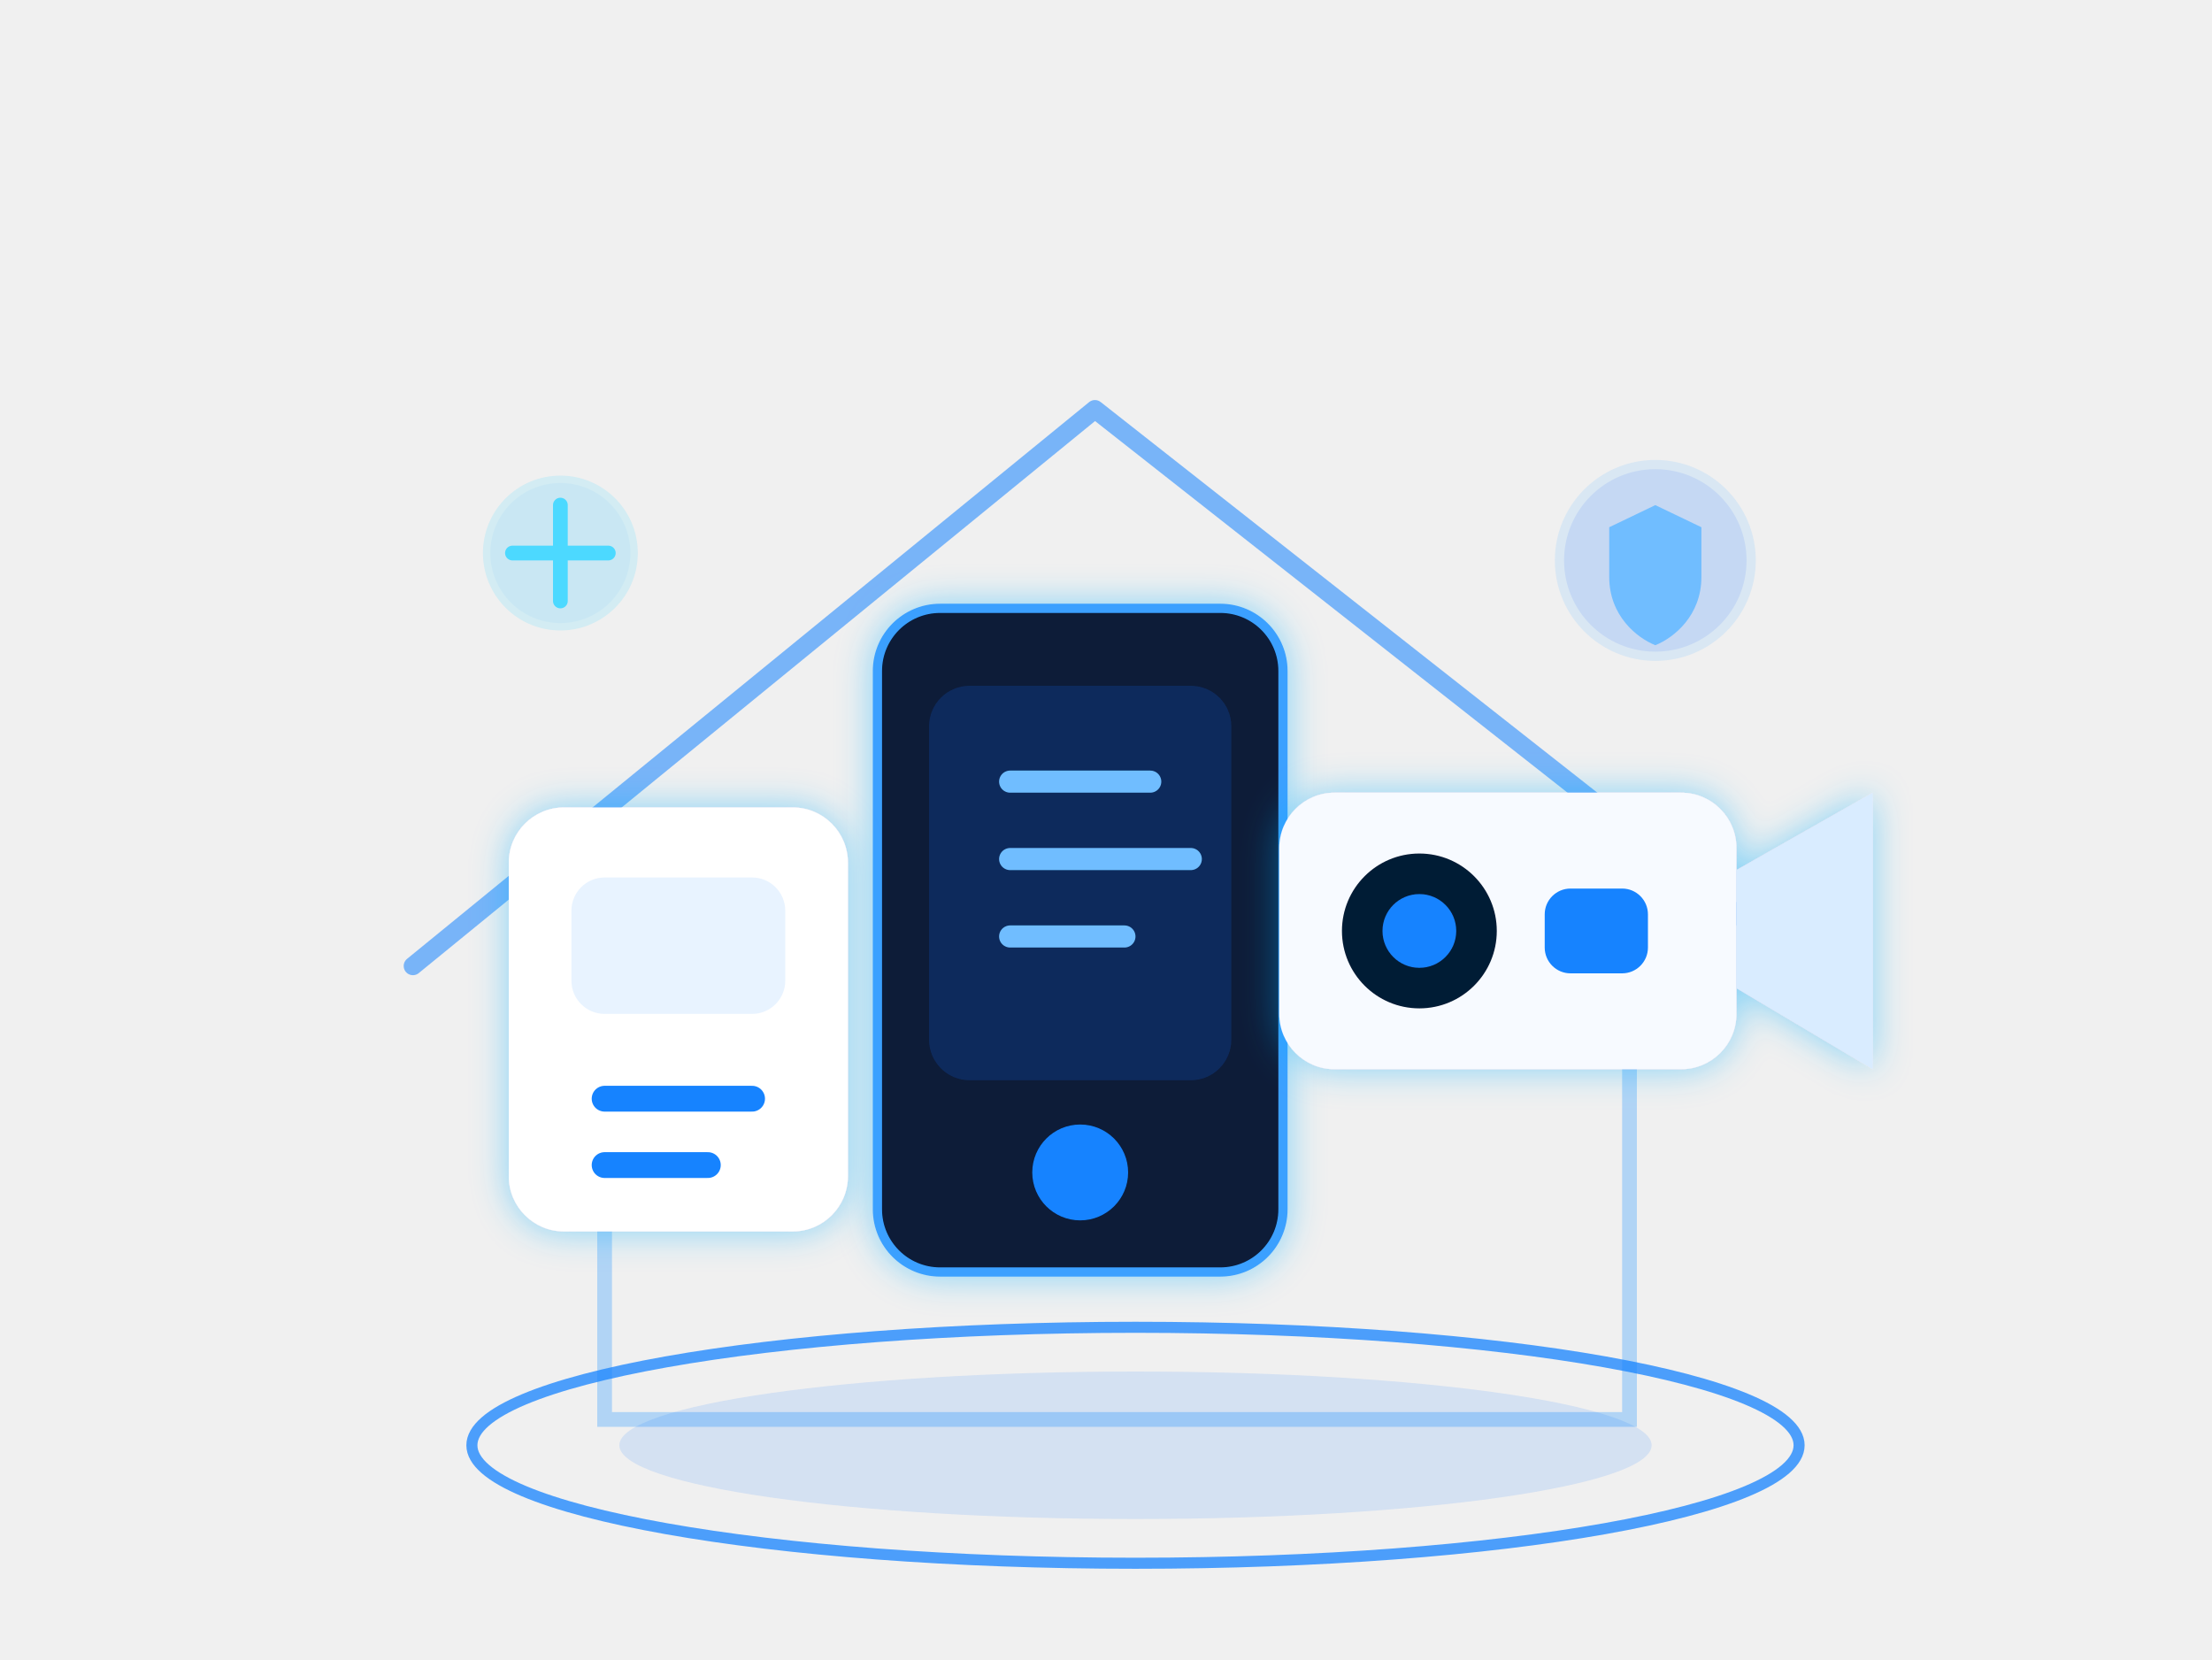
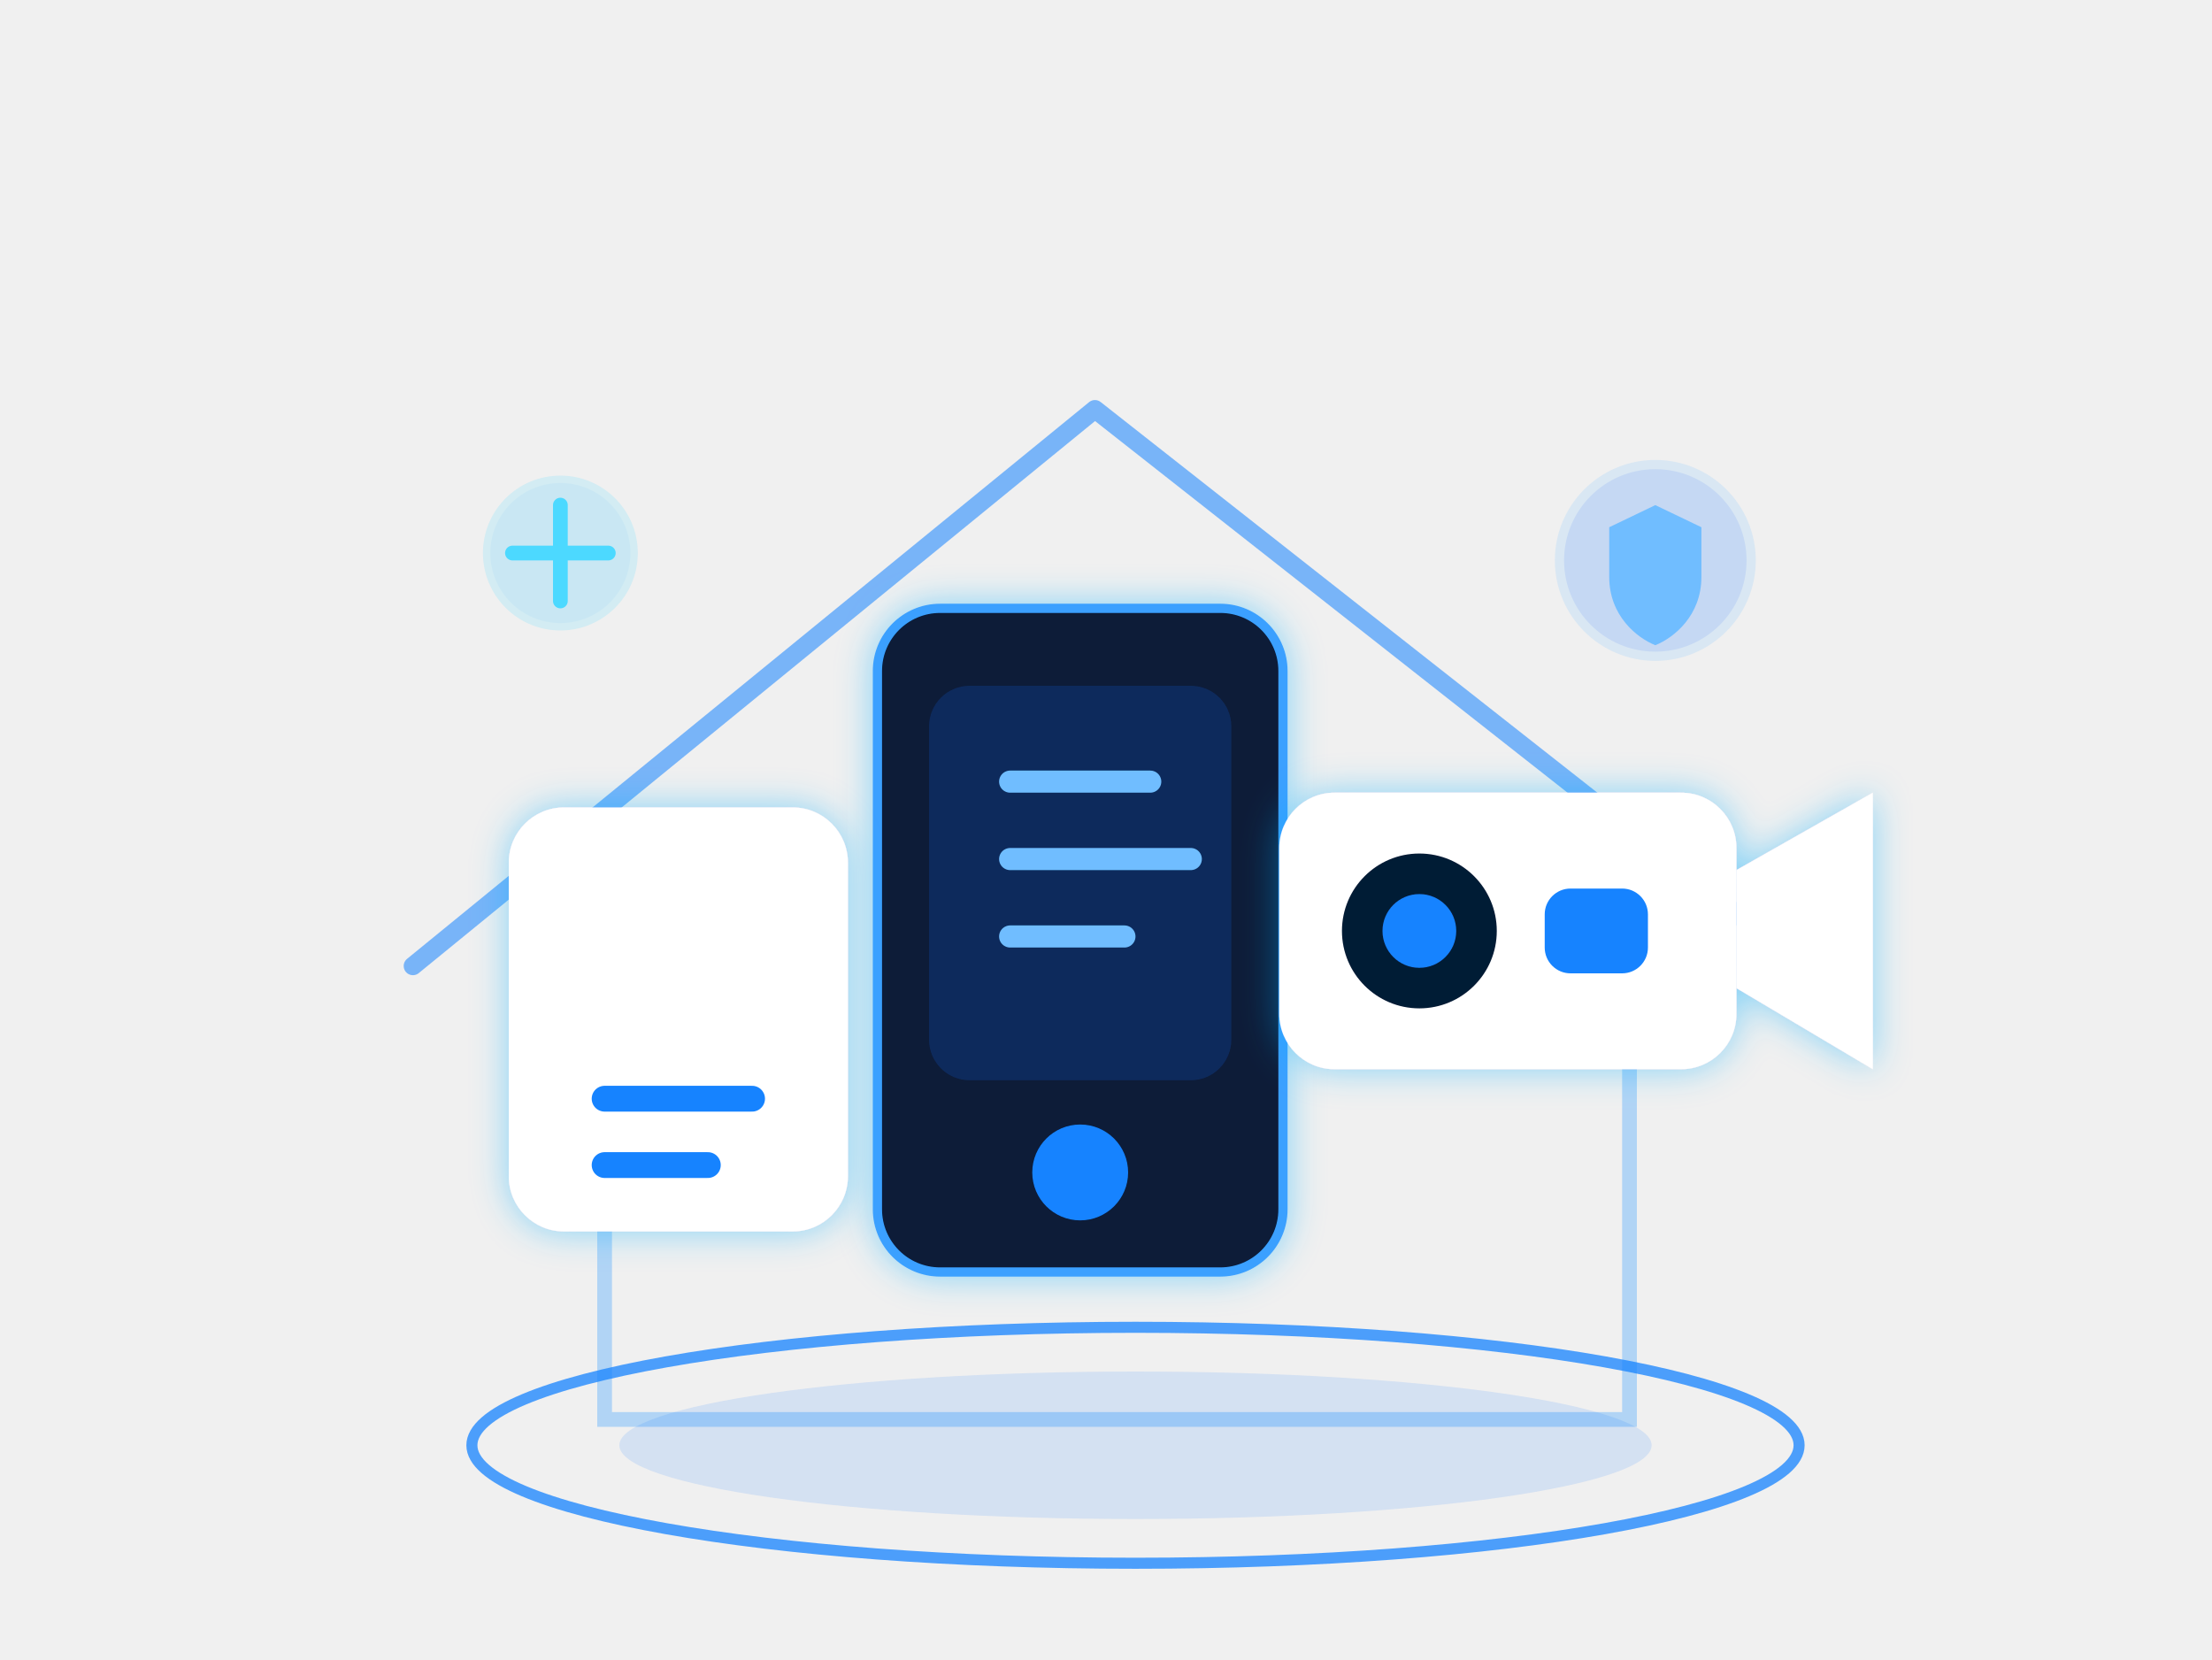
<svg xmlns="http://www.w3.org/2000/svg" width="1200" height="900" viewBox="0 0 1200 900" fill="none">
  <rect width="1200" height="900" fill="none" />
  <path d="M224 524L594 222L978 524" stroke="#1683FF" stroke-width="10" stroke-linecap="round" stroke-linejoin="round" opacity=".55" />
  <path d="M328 518V770H884V518" stroke="#3BA0FF" stroke-width="8" opacity=".35" />
  <ellipse cx="616" cy="784" rx="360" ry="64" stroke="#1683FF" stroke-width="6" opacity=".75" />
  <ellipse cx="616" cy="784" rx="280" ry="40" fill="#006BFF" opacity=".12" />
  <g filter="url(#glow)">
    <rect x="476" y="330" width="220" height="360" rx="34" fill="#071B38" stroke="#3BA0FF" stroke-width="5" />
    <rect x="504" y="372" width="164" height="214" rx="22" fill="#0B2B5C" />
    <circle cx="586" cy="636" r="26" fill="#1683FF" />
    <path d="M548 424H624M548 466H646M548 508H610" stroke="#70BDFF" stroke-width="12" stroke-linecap="round" />
  </g>
  <g filter="url(#glow)">
-     <rect x="694" y="430" width="248" height="150" rx="30" fill="#F7FAFF" />
+     <rect x="694" y="430" width="248" height="150" rx="30" fill="#FFFFFF" />
    <circle cx="770" cy="505" r="42" fill="#061A35" />
    <circle cx="770" cy="505" r="20" fill="#1683FF" />
    <rect x="838" y="482" width="56" height="46" rx="14" fill="#1683FF" />
-     <path d="M942 472L1016 430V580L942 536" fill="#D9ECFF" />
+     <path d="M942 472L1016 430V580L942 536" fill="#FFFFFF" />
  </g>
  <g filter="url(#glow)">
    <rect x="276" y="438" width="184" height="230" rx="30" fill="#FFFFFF" />
-     <rect x="310" y="476" width="116" height="74" rx="18" fill="#E8F3FF" />
+     <rect x="310" y="476" width="116" height="74" rx="18" fill="#FFFFFF" />
    <path d="M328 596H408M328 632H384" stroke="#1683FF" stroke-width="14" stroke-linecap="round" />
  </g>
  <circle cx="898" cy="304" r="52" fill="#006BFF" opacity=".18" stroke="#70BDFF" stroke-width="5" />
  <path d="M898 274L923 286V313C923 334 908 346 898 350C888 346 873 334 873 313V286L898 274Z" fill="#70BDFF" />
  <circle cx="304" cy="300" r="40" fill="#18BFFF" opacity=".18" stroke="#4CD9FF" stroke-width="4" />
  <path d="M304 274V326M278 300H330" stroke="#4CD9FF" stroke-width="8" stroke-linecap="round" />
  <defs>
    <filter id="glow" x="160" y="180" width="920" height="650" filterUnits="userSpaceOnUse">
      <feGaussianBlur stdDeviation="10" result="blur" />
      <feColorMatrix in="blur" type="matrix" values="0 0 0 0 0 0 0 0 0 0.42 0 0 0 0 1 0 0 0 .45 0" />
      <feBlend in="SourceGraphic" />
    </filter>
  </defs>
</svg>
